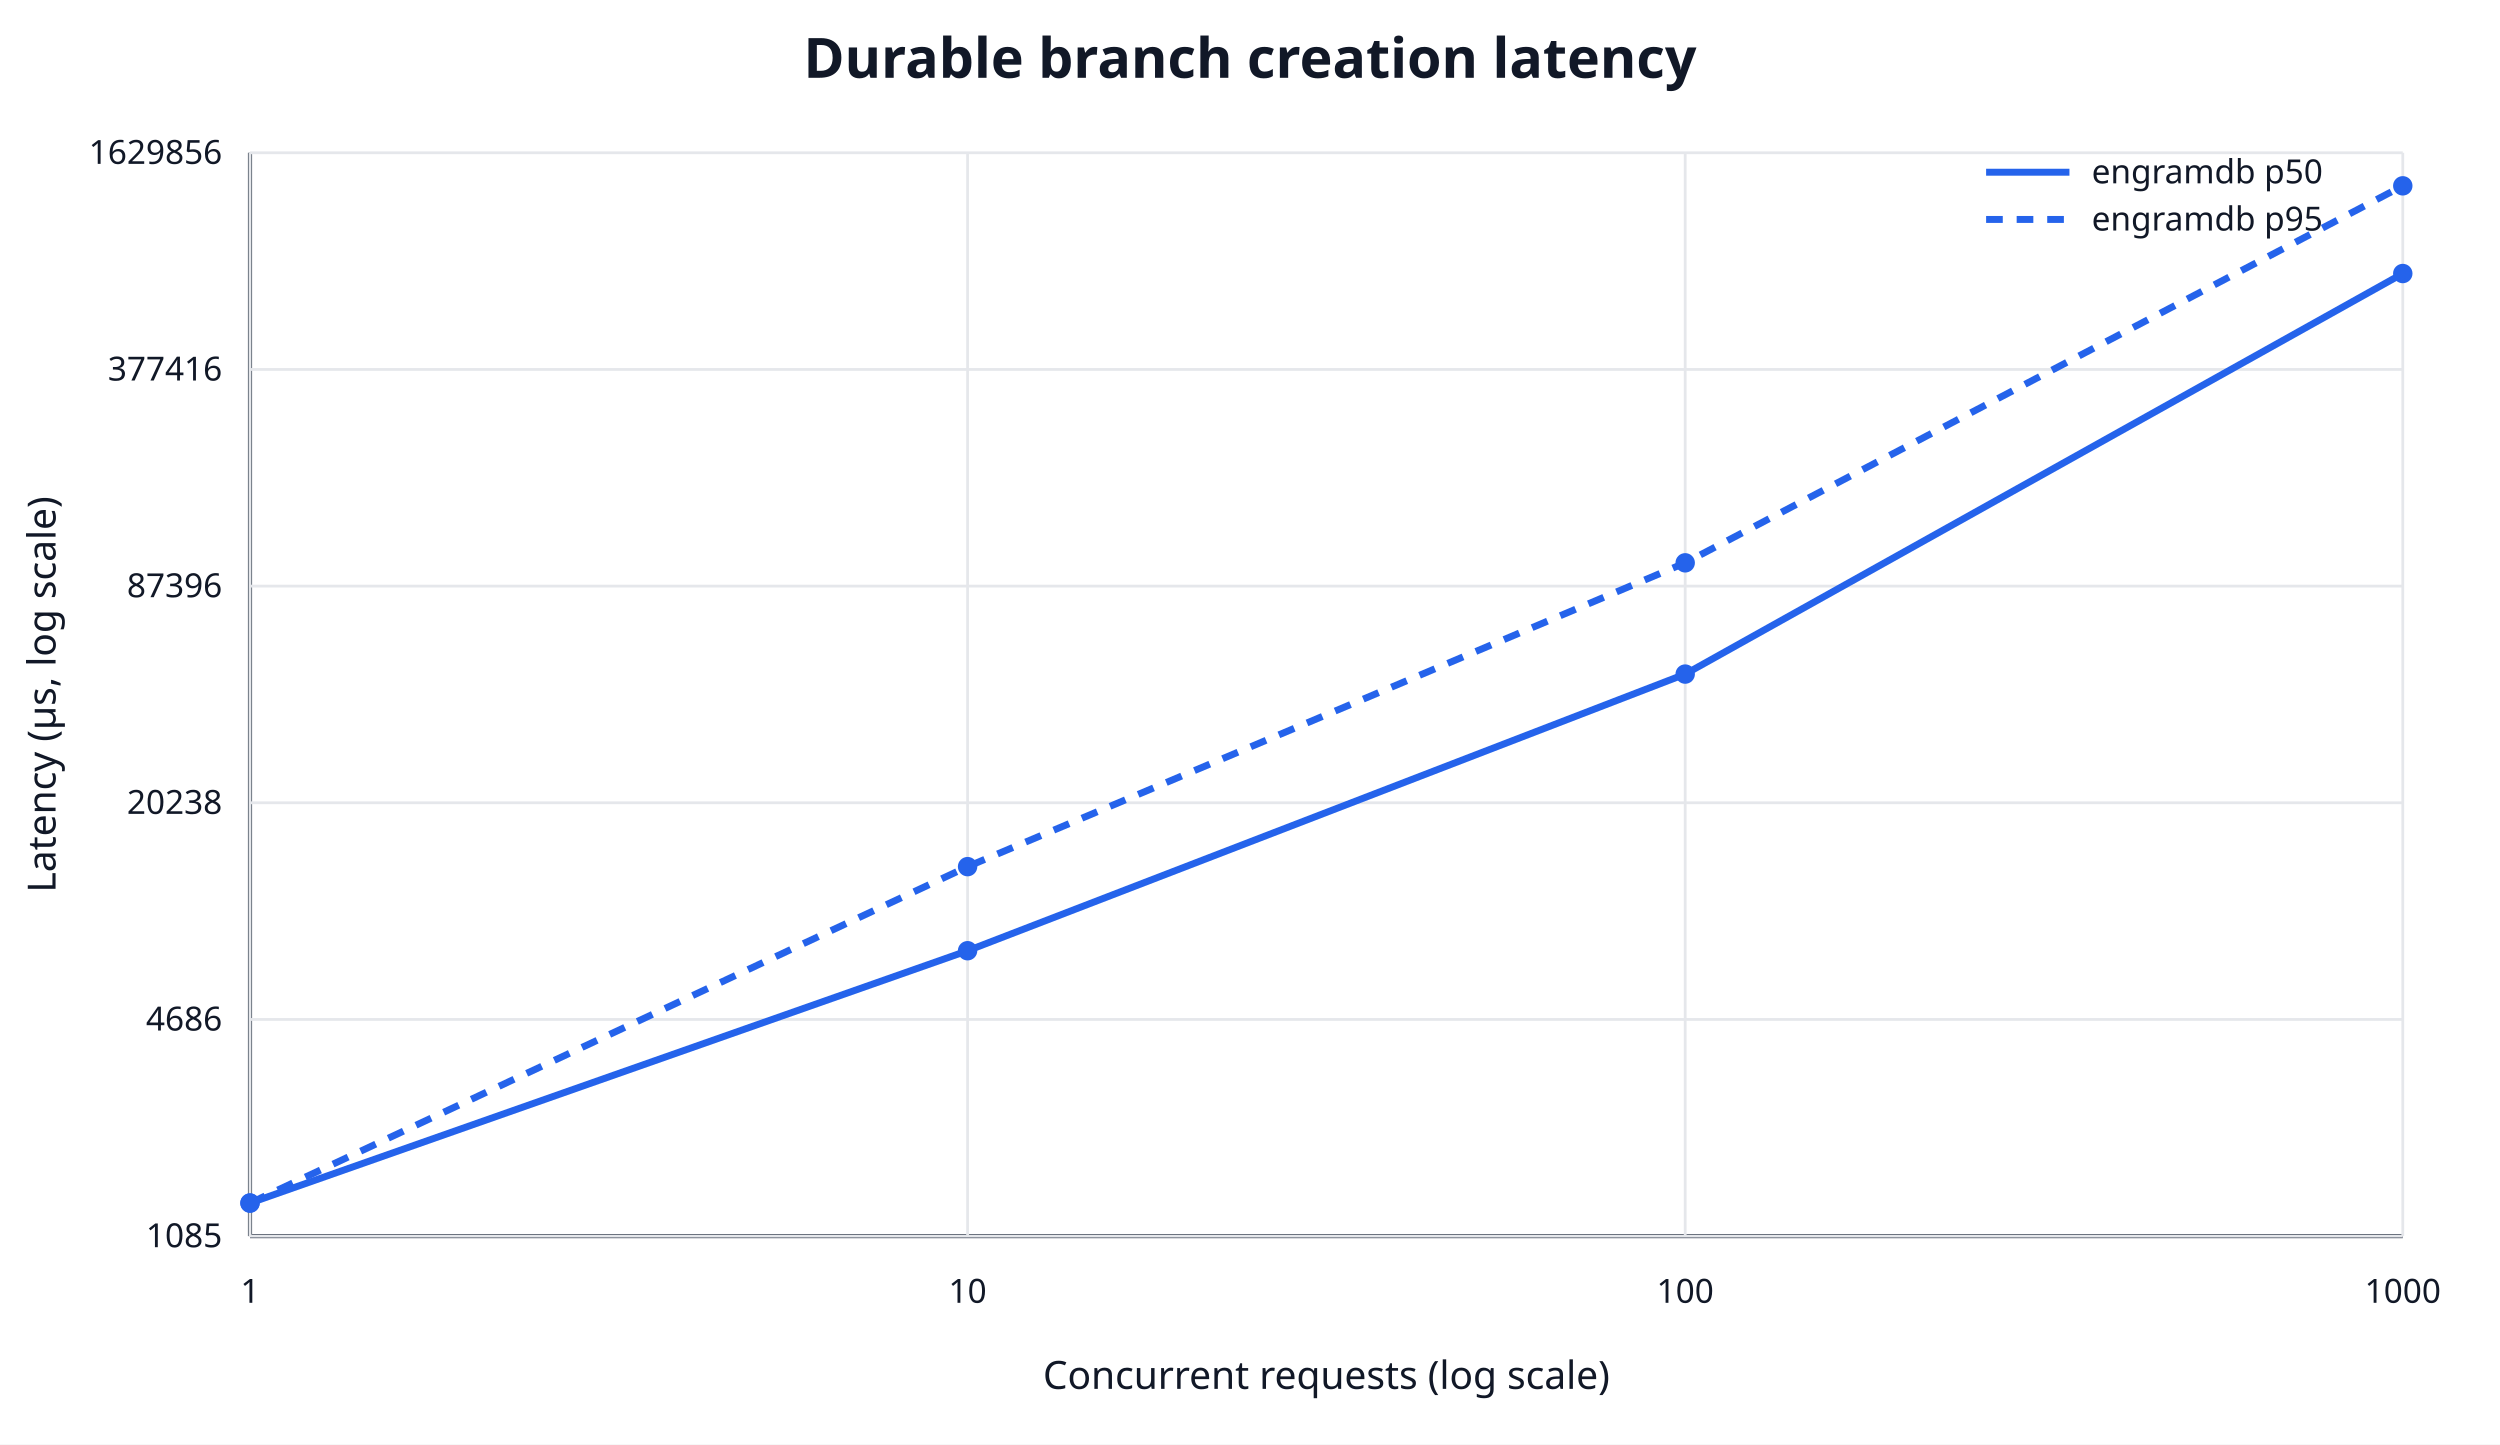
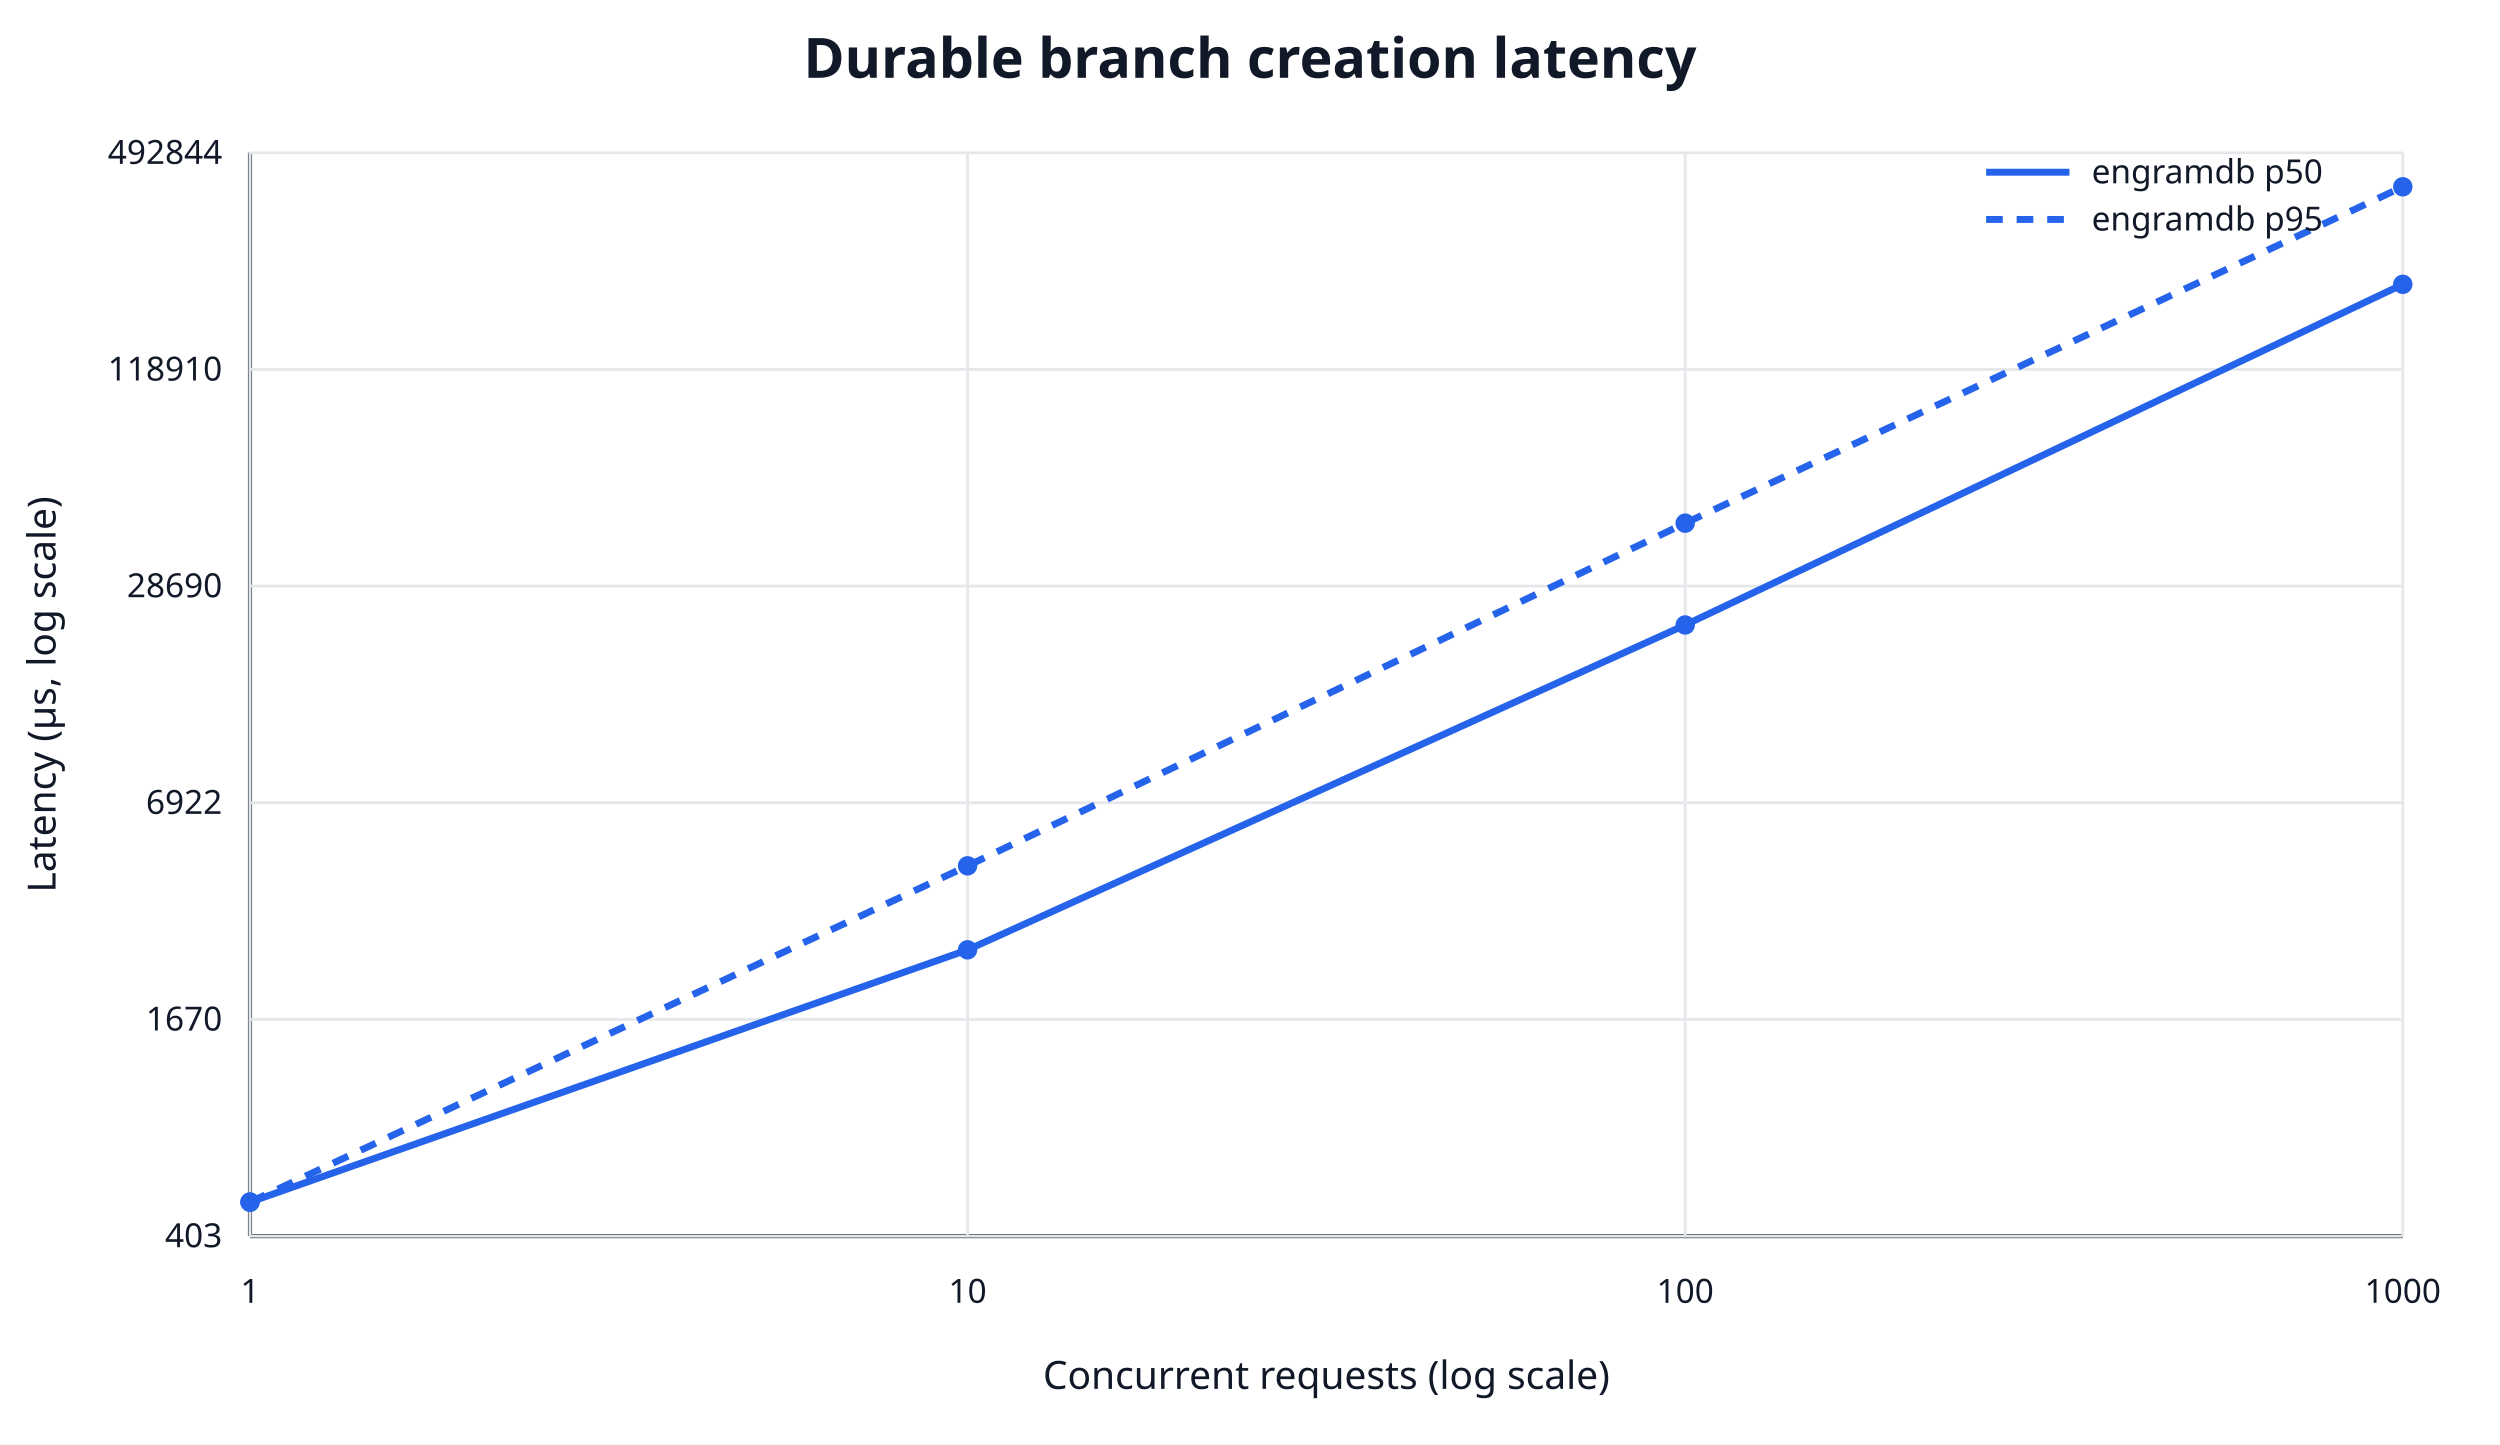
<svg xmlns="http://www.w3.org/2000/svg" width="900" height="520" viewBox="0 0 900 520">
  <rect width="100%" height="100%" fill="white" />
  <style>text{font-family:system-ui,sans-serif;fill:#111827}.grid{stroke:#e5e7eb}.axis{stroke:#374151;stroke-width:1.5}.p95{stroke-dasharray:6 5}</style>
  <text x="450.0" y="28" text-anchor="middle" font-size="20" font-weight="600">Durable branch creation latency</text>
  <line class="axis" x1="90" y1="55" x2="90" y2="445" />
  <line class="axis" x1="90" y1="445" x2="865" y2="445" />
  <line class="grid" x1="90.00" y1="55" x2="90.00" y2="445" />
  <text x="90.00" y="469" text-anchor="middle" font-size="12">1</text>
  <line class="grid" x1="348.33" y1="55" x2="348.33" y2="445" />
  <text x="348.33" y="469" text-anchor="middle" font-size="12">10</text>
  <line class="grid" x1="606.67" y1="55" x2="606.67" y2="445" />
  <text x="606.67" y="469" text-anchor="middle" font-size="12">100</text>
  <line class="grid" x1="865.00" y1="55" x2="865.00" y2="445" />
  <text x="865.00" y="469" text-anchor="middle" font-size="12">1000</text>
  <line class="grid" x1="90" y1="445.00" x2="865" y2="445.00" />
-   <text x="80" y="449.00" text-anchor="end" font-size="12">1085</text>
+   <text x="80" y="449.00" text-anchor="end" font-size="12">403</text>
  <line class="grid" x1="90" y1="367.00" x2="865" y2="367.00" />
-   <text x="80" y="371.00" text-anchor="end" font-size="12">4686</text>
+   <text x="80" y="371.00" text-anchor="end" font-size="12">1670</text>
  <line class="grid" x1="90" y1="289.00" x2="865" y2="289.00" />
-   <text x="80" y="293.00" text-anchor="end" font-size="12">20238</text>
+   <text x="80" y="293.00" text-anchor="end" font-size="12">6922</text>
  <line class="grid" x1="90" y1="211.00" x2="865" y2="211.00" />
-   <text x="80" y="215.00" text-anchor="end" font-size="12">87396</text>
+   <text x="80" y="215.00" text-anchor="end" font-size="12">28690</text>
  <line class="grid" x1="90" y1="133.00" x2="865" y2="133.00" />
-   <text x="80" y="137.00" text-anchor="end" font-size="12">377416</text>
+   <text x="80" y="137.00" text-anchor="end" font-size="12">118910</text>
  <line class="grid" x1="90" y1="55.00" x2="865" y2="55.00" />
-   <text x="80" y="59.00" text-anchor="end" font-size="12">1629856</text>
-   <polyline points="90.00,433.10 348.33,342.26 606.67,242.67 865.00,98.47" fill="none" stroke="#2563eb" stroke-width="2.5" class="" />
-   <circle cx="90.00" cy="433.10" r="3.5" fill="#2563eb" />
-   <circle cx="348.33" cy="342.26" r="3.5" fill="#2563eb" />
-   <circle cx="606.67" cy="242.67" r="3.5" fill="#2563eb" />
-   <circle cx="865.00" cy="98.47" r="3.5" fill="#2563eb" />
+   <text x="80" y="59.00" text-anchor="end" font-size="12">492844</text>
+   <polyline points="90.00,432.76 348.33,341.94 606.67,224.99 865.00,102.36" fill="none" stroke="#2563eb" stroke-width="2.5" class="" />
+   <circle cx="90.00" cy="432.76" r="3.5" fill="#2563eb" />
+   <circle cx="348.33" cy="341.94" r="3.5" fill="#2563eb" />
+   <circle cx="606.67" cy="224.99" r="3.5" fill="#2563eb" />
+   <circle cx="865.00" cy="102.36" r="3.5" fill="#2563eb" />
  <line x1="715" y1="62" x2="745" y2="62" stroke="#2563eb" stroke-width="2.5" class="" />
  <text x="753" y="66" font-size="12">engramdb p50</text>
-   <polyline points="90.00,433.10 348.33,311.99 606.67,202.62 865.00,66.90" fill="none" stroke="#2563eb" stroke-width="2.5" class="p95" />
-   <circle cx="90.00" cy="433.10" r="3.5" fill="#2563eb" />
-   <circle cx="348.33" cy="311.99" r="3.5" fill="#2563eb" />
-   <circle cx="606.67" cy="202.62" r="3.5" fill="#2563eb" />
-   <circle cx="865.00" cy="66.90" r="3.5" fill="#2563eb" />
+   <polyline points="90.00,432.76 348.33,311.70 606.67,188.34 865.00,67.24" fill="none" stroke="#2563eb" stroke-width="2.5" class="p95" />
+   <circle cx="90.00" cy="432.76" r="3.5" fill="#2563eb" />
+   <circle cx="348.33" cy="311.70" r="3.5" fill="#2563eb" />
+   <circle cx="606.67" cy="188.34" r="3.5" fill="#2563eb" />
+   <circle cx="865.00" cy="67.24" r="3.5" fill="#2563eb" />
  <line x1="715" y1="79" x2="745" y2="79" stroke="#2563eb" stroke-width="2.5" class="p95" />
  <text x="753" y="83" font-size="12">engramdb p95</text>
  <text x="477.5" y="500" text-anchor="middle" font-size="14">Concurrent requests (log scale)</text>
  <text x="20" y="250.0" text-anchor="middle" font-size="14" transform="rotate(-90 20 250.0)">Latency (µs, log scale)</text>
</svg>
